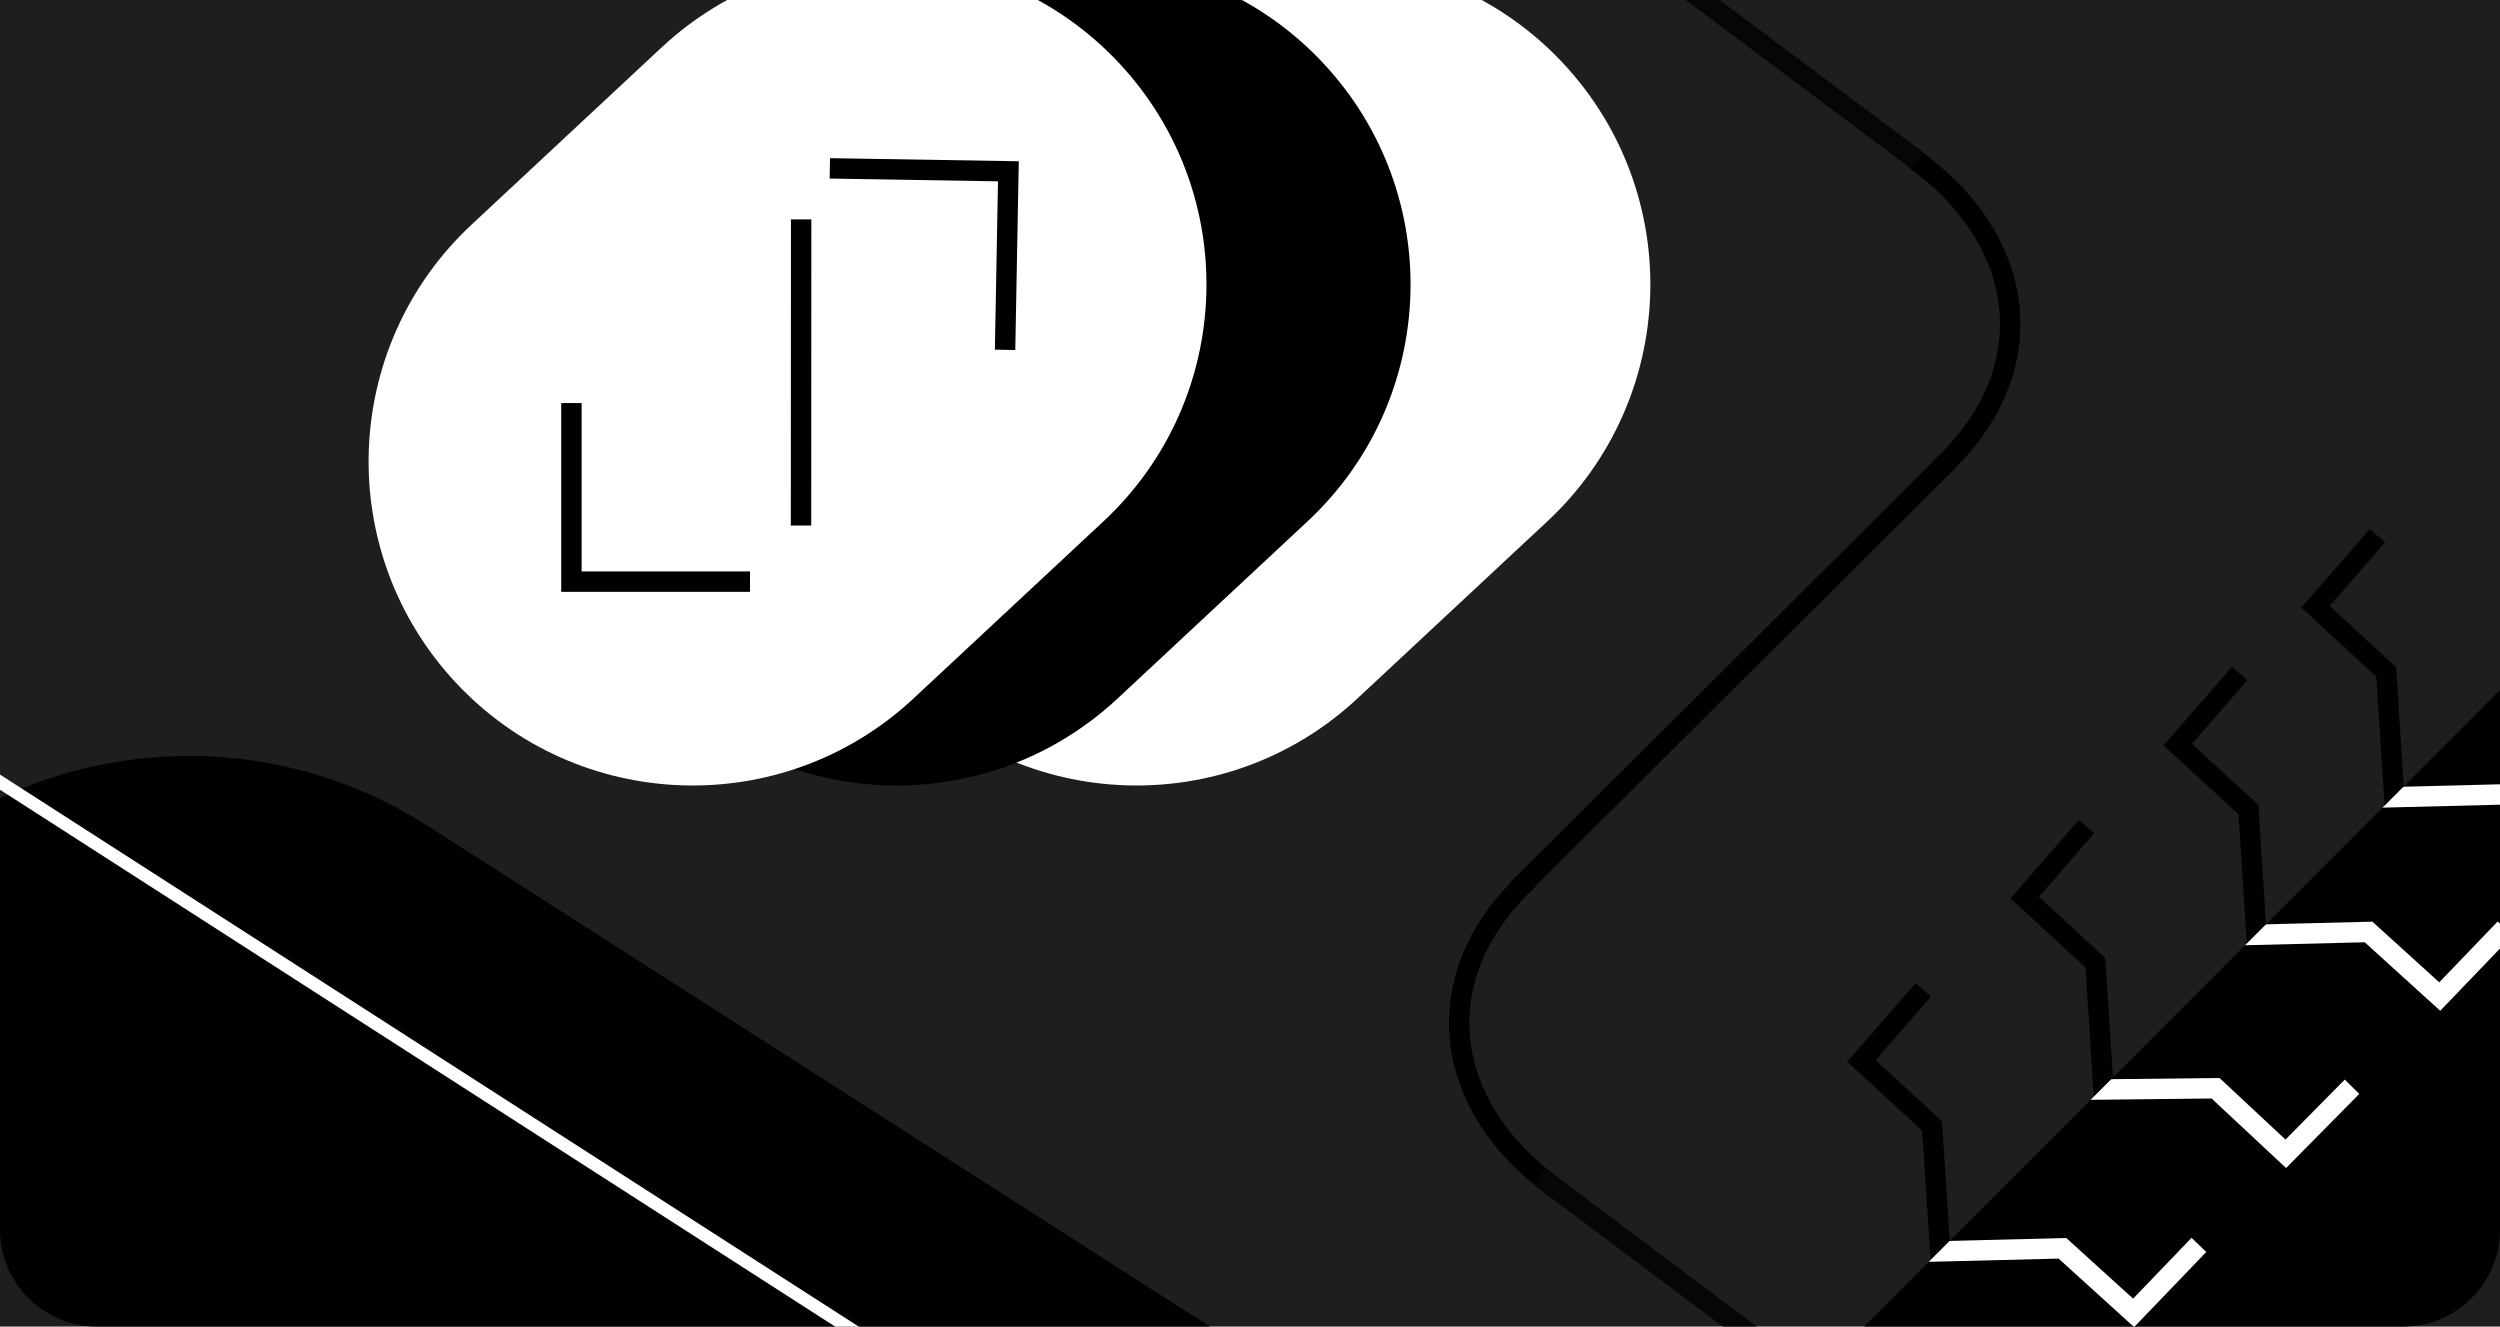
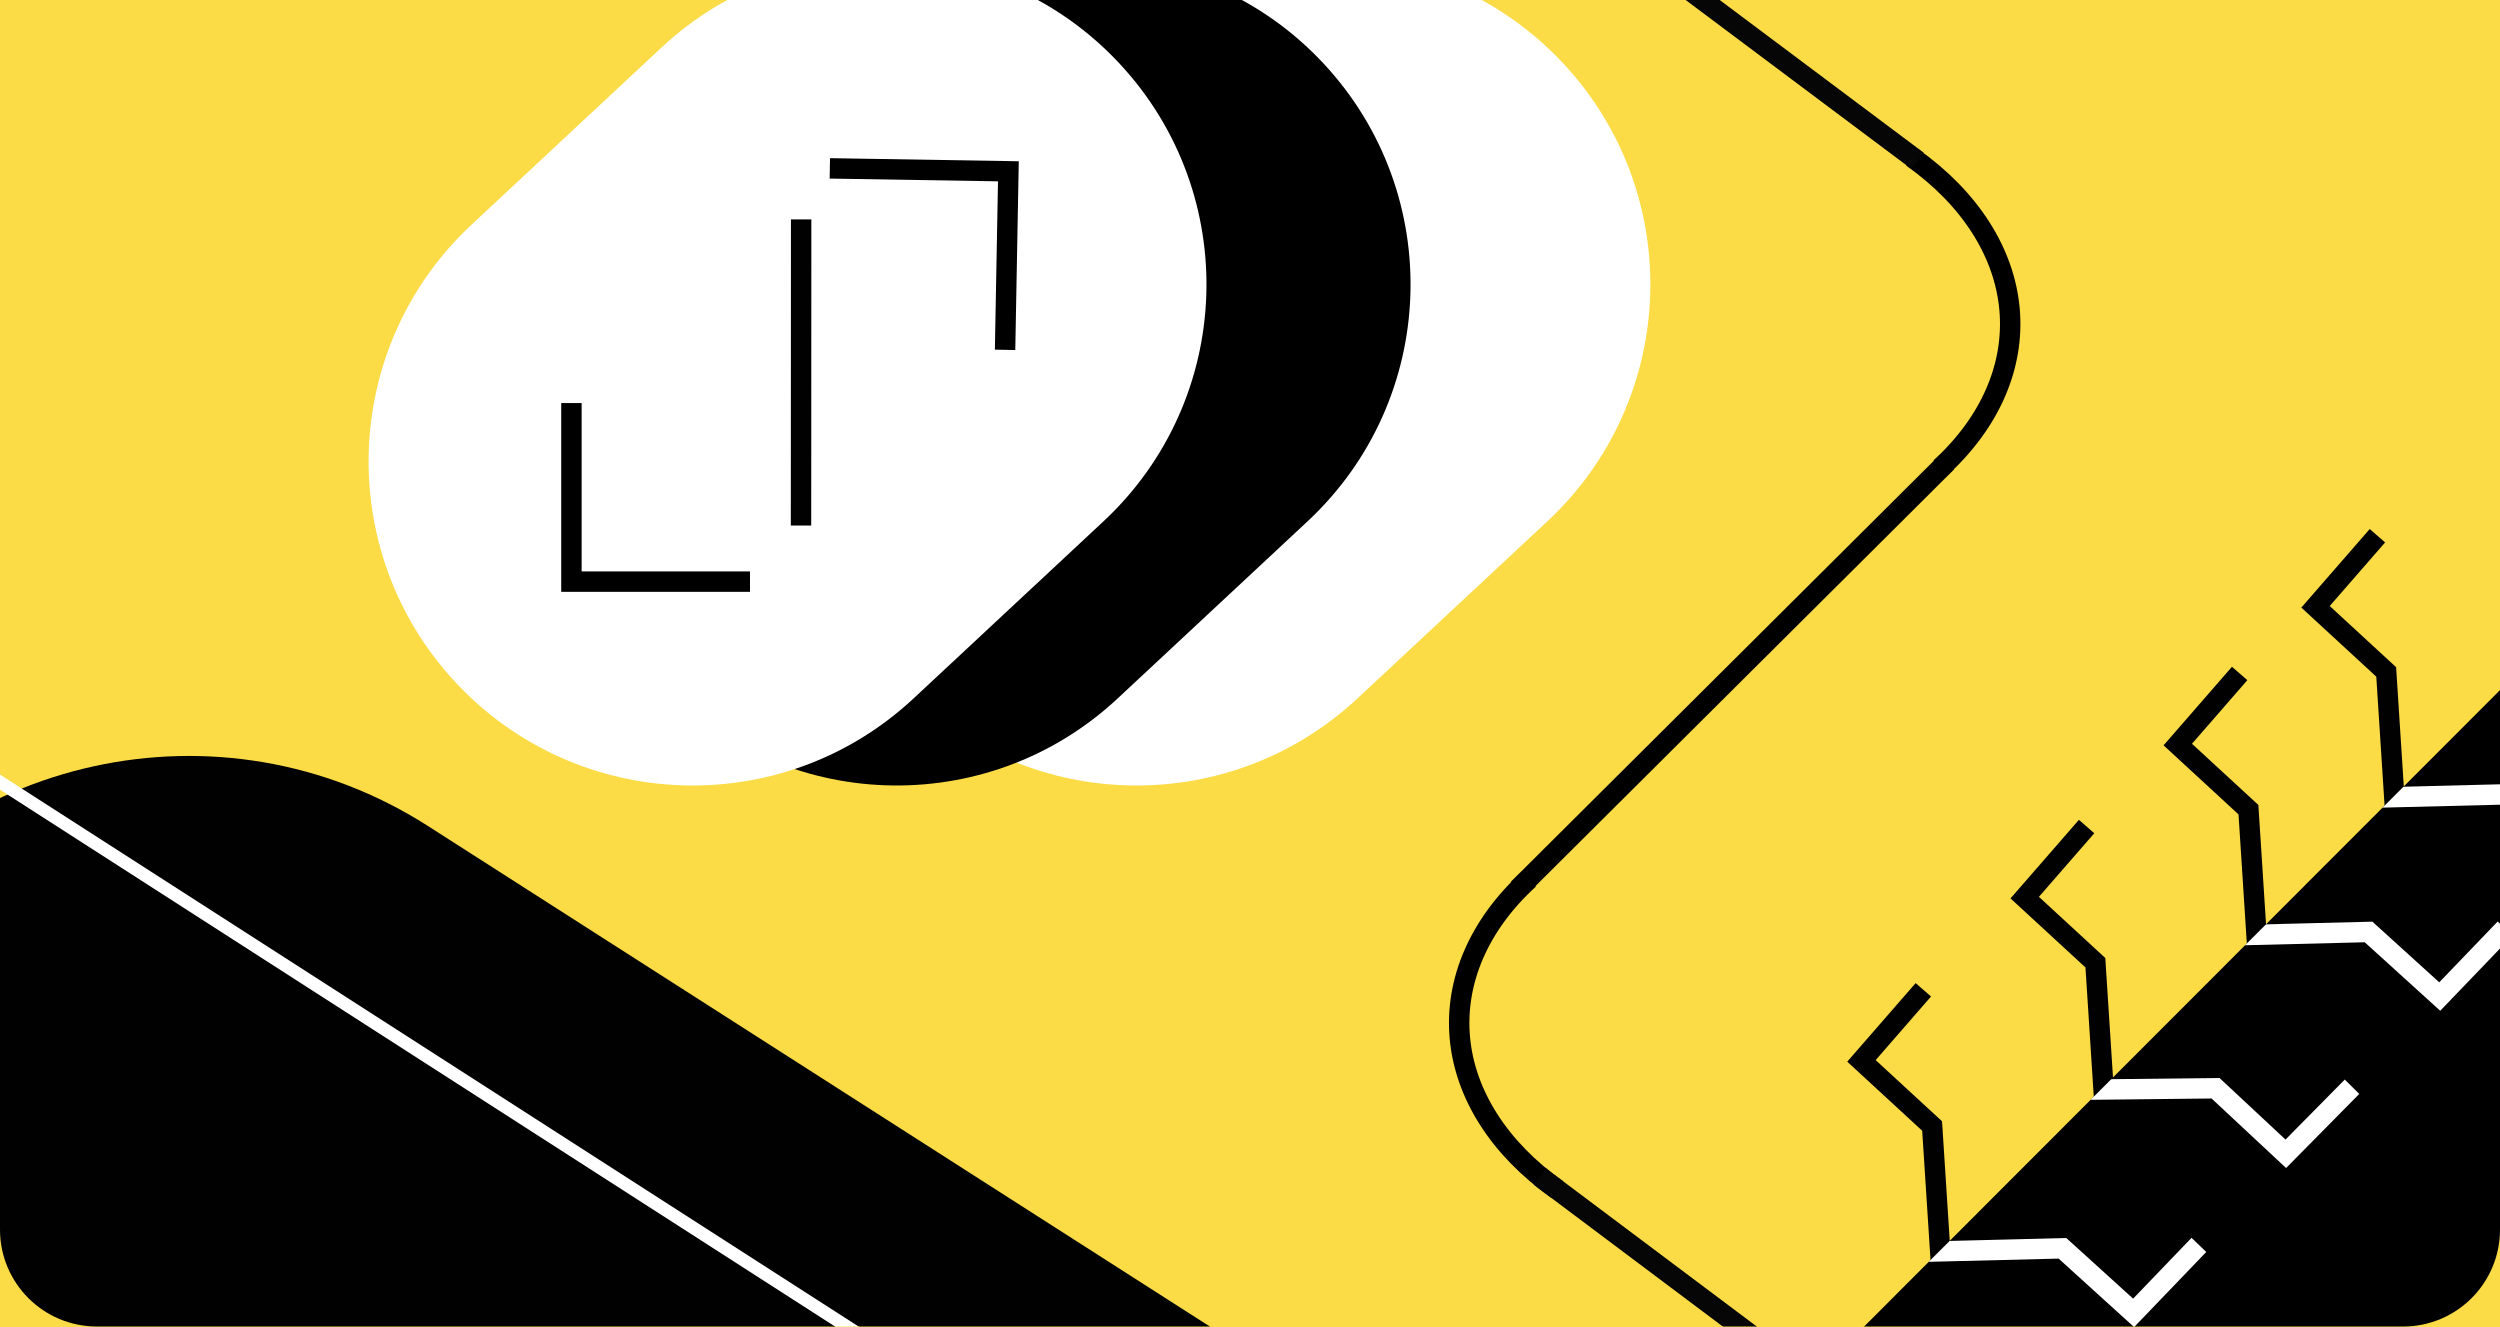
<svg xmlns="http://www.w3.org/2000/svg" width="490" height="260" viewBox="0 0 490 260" fill="none">
  <rect width="490" height="260" fill="#1E1E1E" />
+   <rect x="-549" y="-162" width="1600" height="900" fill="#FBDC46" />
+   <rect width="490" height="260" rx="19" fill="#FBDC46" />
  <mask id="mask0_0_1" style="mask-type:alpha" maskUnits="userSpaceOnUse" x="0" y="0" width="490" height="260">
    <rect width="490" height="260" rx="19" fill="#FBDC46" />
  </mask>
  <g mask="url(#mask0_0_1)">
    <path d="M469.382 157.89L467.694 131.697L453.844 118.933L465.973 105" stroke="#010101" stroke-width="4" />
    <path d="M442.382 184.89L440.694 158.697L426.844 145.933L438.973 132" stroke="#010101" stroke-width="4" />
    <path d="M412.382 214.89L410.694 188.697L396.844 175.933L408.973 162" stroke="#010101" stroke-width="4" />
    <path d="M380.382 246.89L378.694 220.697L364.844 207.933L376.973 194" stroke="#010101" stroke-width="4" />
  </g>
  <mask id="mask1_0_1" style="mask-type:alpha" maskUnits="userSpaceOnUse" x="0" y="0" width="490" height="260">
    <rect width="490" height="260" rx="19" fill="#FBDC46" />
  </mask>
  <g mask="url(#mask1_0_1)">
    <rect x="363" y="262.365" width="182.876" height="82.135" transform="rotate(-45.0233 363 262.365)" fill="black" />
    <rect x="10.619" y="115" width="385.319" height="177.358" rx="87" transform="rotate(32.6245 10.619 115)" fill="#010101" />
    <line x1="-8.324" y1="147.949" x2="173.676" y2="264.949" stroke="white" stroke-width="2.5" />
    <path d="M374.781 30.838C386.204 38.925 392.878 49.54 393.87 60.606C394.861 71.652 390.151 82.715 380.323 91.707" stroke="black" stroke-width="4" />
    <path d="M305.219 233.162C293.796 225.075 287.122 214.46 286.13 203.394C285.139 192.348 289.849 181.285 299.677 172.293" stroke="black" stroke-width="4" />
    <line x1="297.538" y1="174.248" x2="381.589" y2="90.582" stroke="black" stroke-width="4" />
    <line x1="375.844" y1="31.528" x2="303.801" y2="-22.399" stroke="#060606" stroke-width="4" />
    <line x1="359.776" y1="274.083" x2="301.8" y2="230.6" stroke="#060606" stroke-width="4" />
    <mask id="mask2_0_1" style="mask-type:alpha" maskUnits="userSpaceOnUse" x="363" y="133" width="188" height="188">
      <rect x="363" y="262.365" width="182.876" height="82.135" transform="rotate(-45.0233 363 262.365)" fill="black" />
    </mask>
    <g mask="url(#mask2_0_1)">
      <path d="M466 156.32L492.239 155.666L506.188 168.323L518.984 155" stroke="white" stroke-width="4" />
      <path d="M438 183.32L464.239 182.666L478.188 195.323L490.984 182" stroke="white" stroke-width="4" />
      <path d="M408 213.585L434.246 213.295L448.017 226.144L460.997 213" stroke="white" stroke-width="4" />
      <path d="M378 245.32L404.239 244.666L418.188 257.323L430.984 244" stroke="white" stroke-width="4" />
    </g>
    <rect x="133" y="87.323" width="177.894" height="127" rx="63.5" transform="rotate(-43 133 87.3233)" fill="white" />
    <rect x="86" y="87.323" width="177.894" height="127" rx="63.5" transform="rotate(-43 86 87.3233)" fill="black" />
    <rect x="46" y="87.323" width="177.894" height="127" rx="63.5" transform="rotate(-43 46 87.3233)" fill="white" />
    <path d="M196.995 68.569L197.644 33.575L162.648 33" stroke="black" stroke-width="4" />
    <path d="M112 79V114H147" stroke="black" stroke-width="4" />
    <line x1="157.025" y1="43.001" x2="157" y2="103.001" stroke="#010101" stroke-width="4" />
  </g>
</svg>
